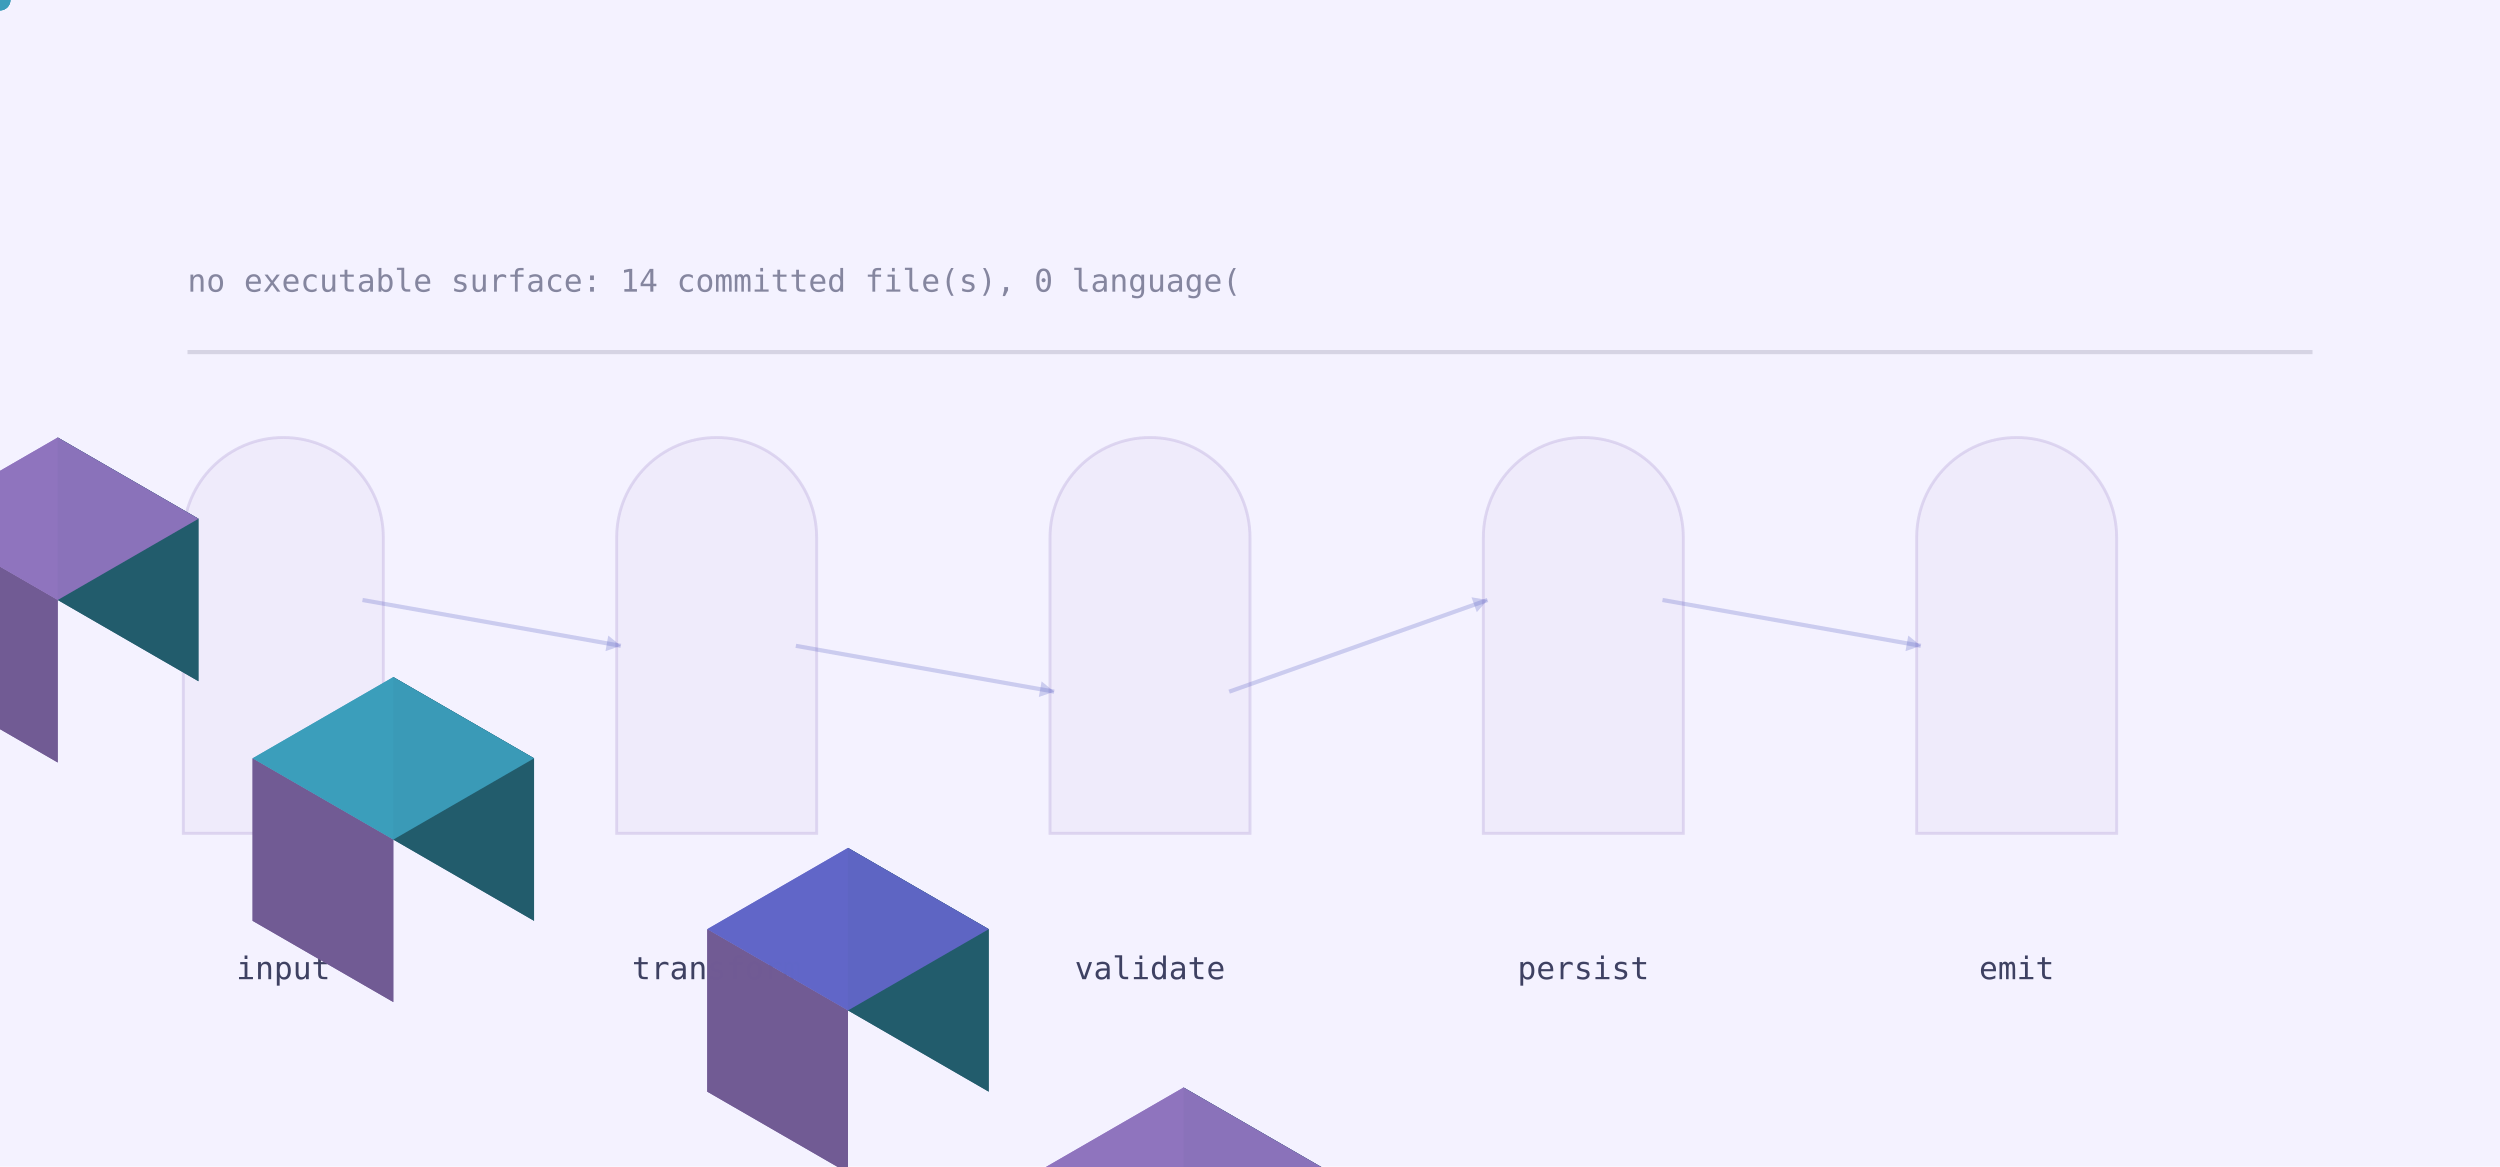
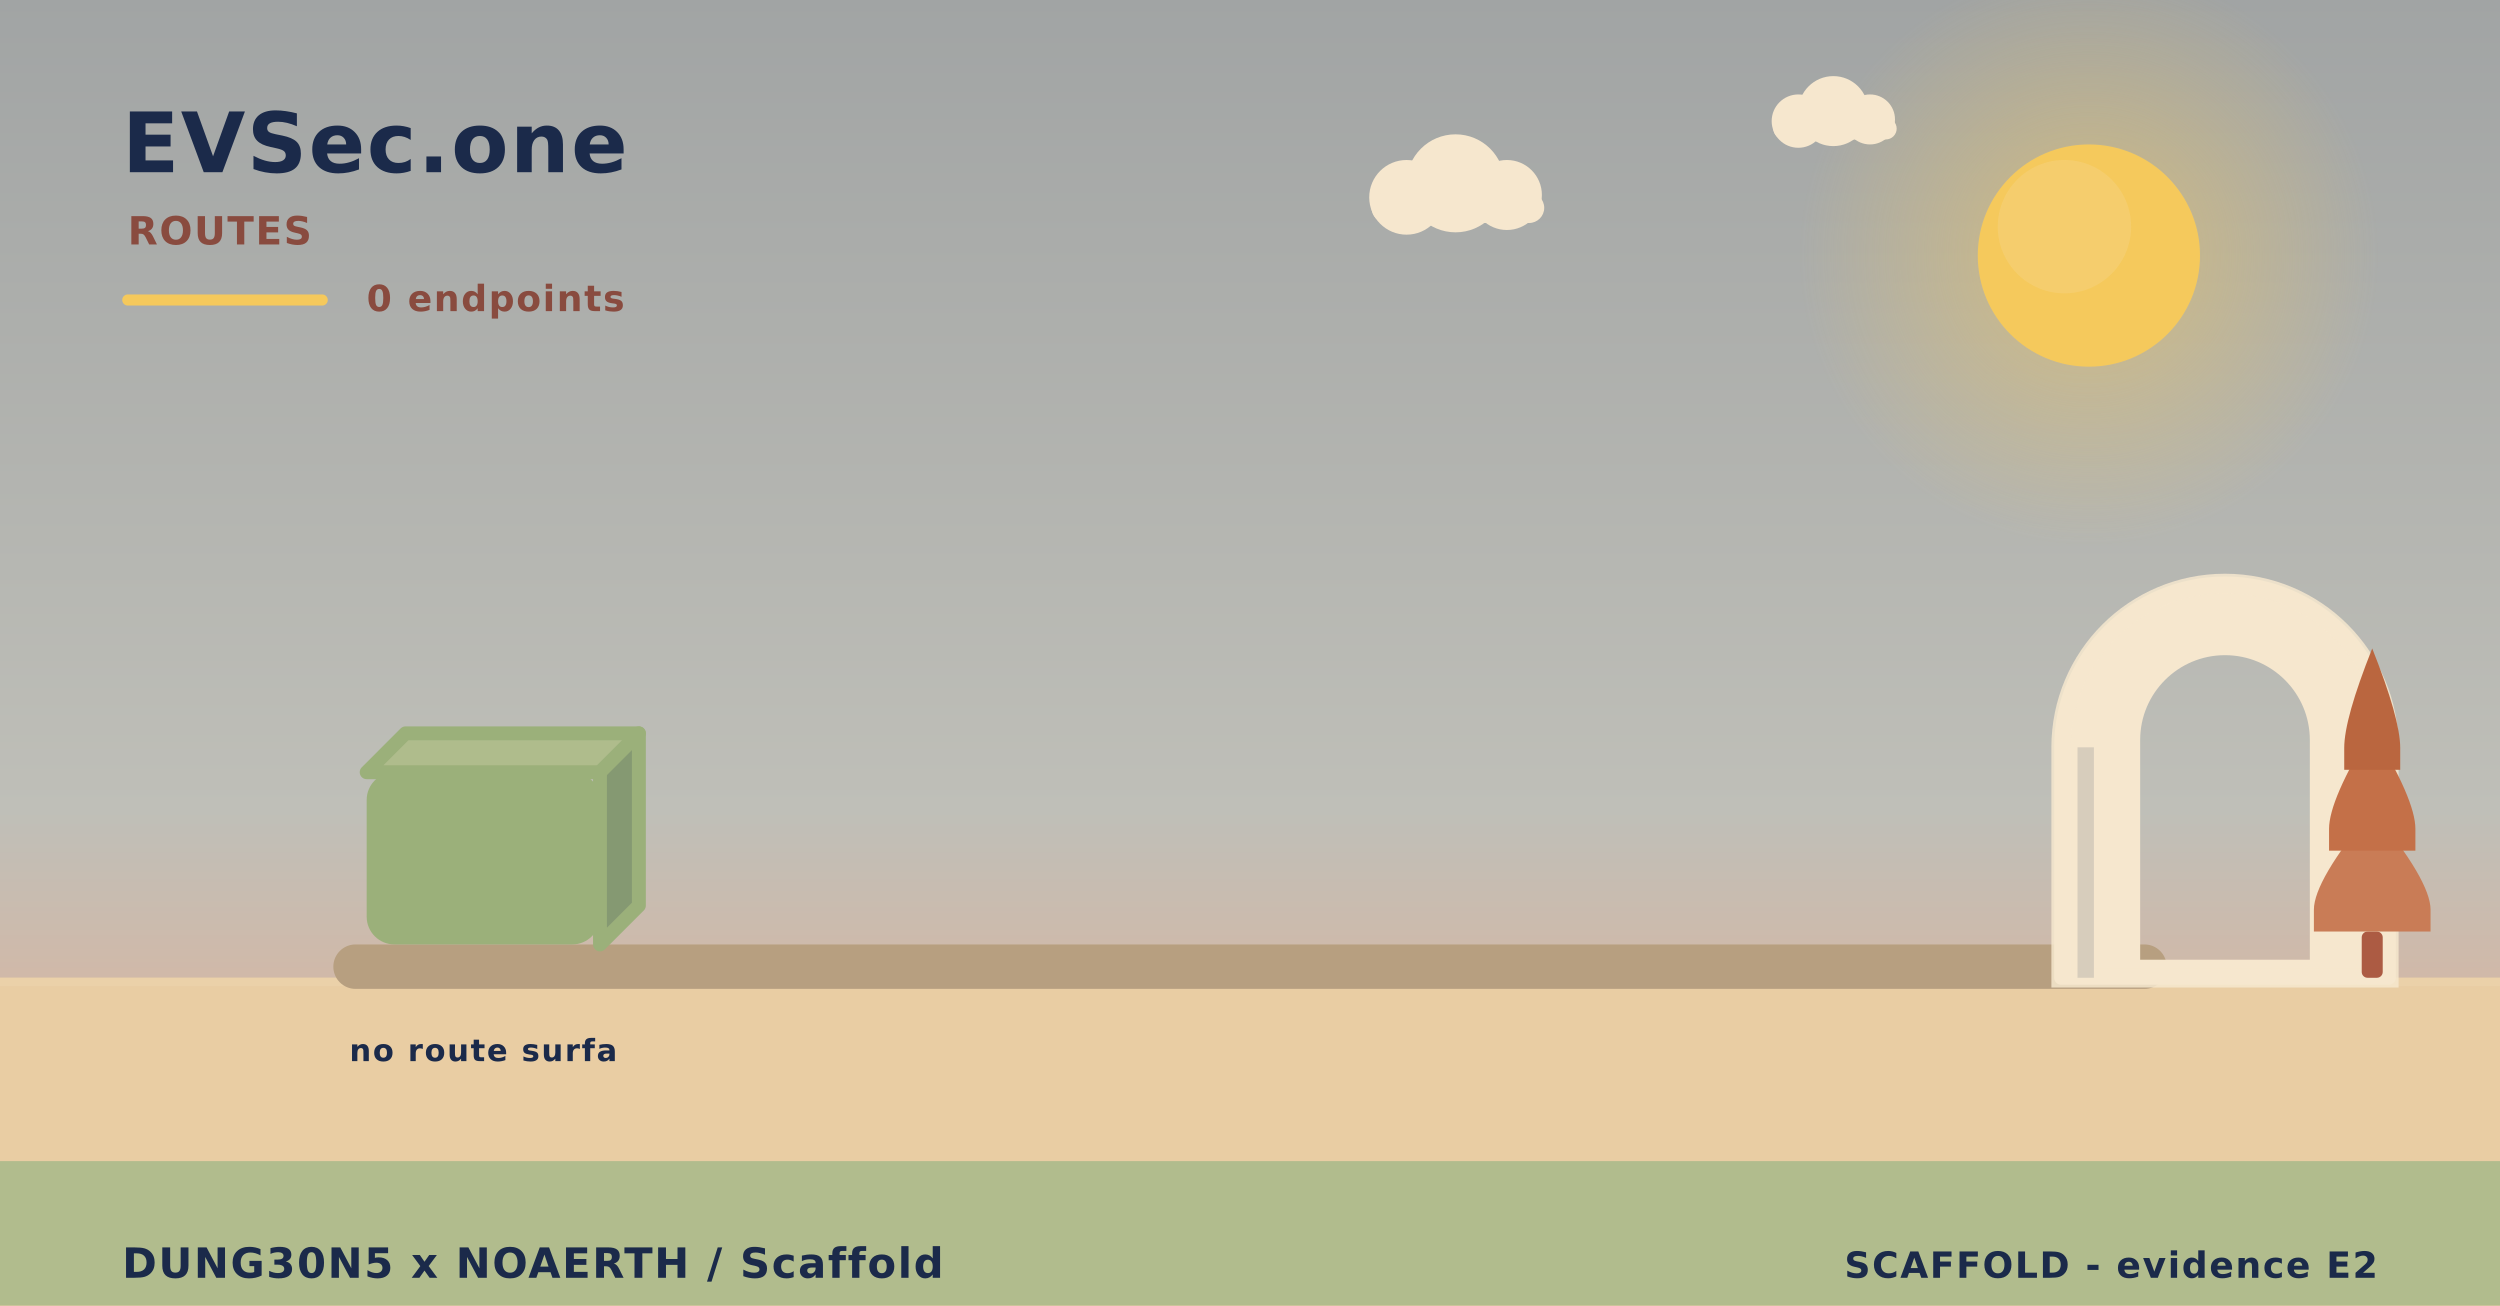
- <svg xmlns="http://www.w3.org/2000/svg" viewBox="0 0 1200 560" width="1200" height="560" role="img" aria-label="EVSec.one data flow">
-   <rect width="1200" height="560" fill="#f4f2ff" />
-   <defs>
-     <linearGradient id="gf" x1="0" y1="0" x2="1" y2="1">
-       <stop offset="0%" stop-color="#6166c7" />
-       <stop offset="100%" stop-color="#8f73be" />
-     </linearGradient>
-   </defs>
-   <path d="M88.00,400.00 L88.00,258.00 A48.00,48.00 0 0 1 184.00,258.00 L184.00,400.00 Z" fill="rgba(143,115,190,0.100)" opacity="0.55" stroke="rgba(143,115,190,0.400)" stroke-width="1.4" />
-   <polygon points="-133.37,173.00 -65.82,212.00 -65.82,134.00 -133.37,95.00" fill="#225b6c" opacity="0.95" />
-   <polygon points="-200.92,212.00 -133.37,251.00 -133.37,173.00 -200.92,134.00" fill="#705a94" opacity="0.95" />
-   <polygon points="-133.37,95.00 -65.82,134.00 -133.37,173.00 -200.92,134.00" fill="#6166c7" opacity="0.95" />
+ <svg xmlns="http://www.w3.org/2000/svg" width="900" height="470" viewBox="0 0 900 470" role="img" aria-label="EVSec.one - how data moves">
+   <linearGradient id="skyd" x1="0" y1="0" x2="0" y2="1">
+     <stop offset="0" stop-color="#a1a4a4" />
+     <stop offset="0.62" stop-color="#bfbfb8" />
+     <stop offset="1" stop-color="#f3ad8a" />
+   </linearGradient>
+   <rect width="900" height="470" fill="url(#skyd)" />
+   <radialGradient id="sund">
+     <stop offset="0.35" stop-color="#f5c95c" stop-opacity="0.34" />
+     <stop offset="1" stop-color="#f5c95c" stop-opacity="0" />
+   </radialGradient>
+   <circle cx="752" cy="92" r="104" fill="url(#sund)" />
+   <circle cx="752" cy="92" r="40" fill="#f5c95c" />
+   <circle cx="743.2" cy="81.6" r="24" fill="#f5d27e" opacity="0.5" />
  <g>
-     <polygon points="-133.37,173.00 -65.82,212.00 -65.82,134.00 -133.37,95.00" fill="#225b6c" opacity="0.95" />
-     <polygon points="-200.92,212.00 -133.37,251.00 -133.37,173.00 -200.92,134.00" fill="#705a94" opacity="0.95" />
-     <polygon points="-133.37,95.00 -65.82,134.00 -133.37,173.00 -200.92,134.00" fill="#6166c7" opacity="0.95" />
-     <animate attributeName="opacity" values="0.25;1.0;0.25" dur="5.292s" begin="0.0s" repeatCount="indefinite" />
+     <circle cx="524" cy="66" r="17.64" fill="#f6e7ce" />
+     <circle cx="506.36" cy="71.04" r="13.44" fill="#f6e7ce" />
+     <circle cx="542.48" cy="70.2" r="12.6" fill="#f6e7ce" />
+     <rect x="493.76" y="69.36" width="62.16" height="10.92" rx="5.46" fill="#f6e7ce" />
+     <animateTransform attributeName="transform" type="translate" values="0 0;24 0;0 0" dur="36s" begin="0s" repeatCount="indefinite" />
  </g>
-   <text x="136" y="470" font-family="ui-monospace,Menlo,monospace" font-size="15" fill="rgba(23,26,64,0.820)" text-anchor="middle">input</text>
-   <path d="M296.00,400.00 L296.00,258.00 A48.00,48.00 0 0 1 392.00,258.00 L392.00,400.00 Z" fill="rgba(143,115,190,0.100)" opacity="0.55" stroke="rgba(143,115,190,0.400)" stroke-width="1.4" />
-   <polygon points="27.71,288.00 95.26,327.00 95.26,249.00 27.71,210.00" fill="#225b6c" opacity="0.95" />
-   <polygon points="-39.84,327.00 27.71,366.00 27.71,288.00 -39.84,249.00" fill="#705a94" opacity="0.95" />
-   <polygon points="27.71,210.00 95.26,249.00 27.71,288.00 -39.84,249.00" fill="#8f73be" opacity="0.95" />
  <g>
-     <polygon points="27.71,288.00 95.26,327.00 95.26,249.00 27.71,210.00" fill="#225b6c" opacity="0.95" />
-     <polygon points="-39.84,327.00 27.71,366.00 27.71,288.00 -39.84,249.00" fill="#705a94" opacity="0.95" />
-     <polygon points="27.71,210.00 95.26,249.00 27.71,288.00 -39.84,249.00" fill="#8f73be" opacity="0.95" />
-     <animate attributeName="opacity" values="0.25;1.0;0.25" dur="5.292s" begin="0.4s" repeatCount="indefinite" />
+     <circle cx="660" cy="40" r="12.6" fill="#f6e7ce" />
+     <circle cx="647.4" cy="43.6" r="9.6" fill="#f6e7ce" />
+     <circle cx="673.2" cy="43" r="9" fill="#f6e7ce" />
+     <rect x="638.4" y="42.4" width="44.4" height="7.8" rx="3.9" fill="#f6e7ce" />
+     <animateTransform attributeName="transform" type="translate" values="0 0;-18 0;0 0" dur="46s" begin="3s" repeatCount="indefinite" />
  </g>
-   <text x="344" y="470" font-family="ui-monospace,Menlo,monospace" font-size="15" fill="rgba(23,26,64,0.820)" text-anchor="middle">transform</text>
-   <line x1="174.00" y1="288.00" x2="298.00" y2="310.00" stroke="rgba(97,102,199,0.500)" stroke-width="2.00" opacity="0.55" />
-   <polygon points="298.00,310.00 291.97,305.07 290.64,312.55" fill="rgba(97,102,199,0.500)" opacity="0.55" />
-   <g opacity="0.9">
-     <circle cx="0.00" cy="0.00" r="5.00" fill="#3b9dbb" opacity="1.00" />
-     <animateTransform attributeName="transform" type="translate" values="174.00,288.00 298.00,310.00" dur="4.233s" begin="0.0s" repeatCount="indefinite" />
-     <animateTransform attributeName="transform" type="translate" values="298.00,310.00 174.00,288.00" dur="4.233s" begin="2.117s" repeatCount="indefinite" />
+   <rect x="0" y="352" width="900" height="118" fill="#e9cda3" />
+   <rect x="0" y="352" width="900" height="3" fill="#ebd1a9" />
+   <text x="44" y="62" font-family="Verdana,DejaVu Sans,sans-serif" font-size="30" font-weight="700" letter-spacing="0.6" fill="#1b2a4a" text-anchor="start">EVSec.one</text>
+   <text x="46" y="88" font-family="Verdana,DejaVu Sans,sans-serif" font-size="14" font-weight="700" letter-spacing="0.6" fill="#894b3f" text-anchor="start">ROUTES</text>
+   <rect x="44" y="106" width="74" height="4" rx="2" fill="#f5c95c" />
+   <text x="132" y="112" font-family="Verdana,DejaVu Sans,sans-serif" font-size="13" font-weight="700" letter-spacing="0.6" fill="#894b3f" text-anchor="start">0 endpoints</text>
+   <rect x="120" y="340" width="660" height="16" rx="8" fill="#b79f80" />
+   <g>
+     <path d="M132,278 L216,278 L230,264 L146,264 Z" fill="#afbc8c" stroke="#9bb07a" stroke-width="5" stroke-linejoin="round" />
+     <path d="M216,278 L230,264 L230,326 L216,340 Z" fill="#859972" stroke="#9bb07a" stroke-width="5" stroke-linejoin="round" />
+     <rect x="132" y="278" width="84" height="62" rx="10" fill="#9bb07a" />
+     <animateTransform attributeName="transform" type="translate" values="0 10;0 0" dur="0.8s" begin="0s" fill="freeze" />
  </g>
-   <path d="M504.00,400.00 L504.00,258.00 A48.00,48.00 0 0 1 600.00,258.00 L600.00,400.00 Z" fill="rgba(143,115,190,0.100)" opacity="0.55" stroke="rgba(143,115,190,0.400)" stroke-width="1.4" />
-   <polygon points="188.79,403.00 256.34,442.00 256.34,364.00 188.79,325.00" fill="#225b6c" opacity="0.95" />
-   <polygon points="121.24,442.00 188.79,481.00 188.79,403.00 121.24,364.00" fill="#705a94" opacity="0.95" />
-   <polygon points="188.79,325.00 256.34,364.00 188.79,403.00 121.24,364.00" fill="#3b9dbb" opacity="0.95" />
-   <g>
-     <polygon points="188.79,403.00 256.34,442.00 256.34,364.00 188.79,325.00" fill="#225b6c" opacity="0.95" />
-     <polygon points="121.24,442.00 188.79,481.00 188.79,403.00 121.24,364.00" fill="#705a94" opacity="0.95" />
-     <polygon points="188.79,325.00 256.34,364.00 188.79,403.00 121.24,364.00" fill="#3b9dbb" opacity="0.95" />
-     <animate attributeName="opacity" values="0.25;1.0;0.25" dur="5.292s" begin="0.8s" repeatCount="indefinite" />
-   </g>
-   <text x="552" y="470" font-family="ui-monospace,Menlo,monospace" font-size="15" fill="rgba(23,26,64,0.820)" text-anchor="middle">validate</text>
-   <line x1="382.00" y1="310.00" x2="506.00" y2="332.00" stroke="rgba(97,102,199,0.500)" stroke-width="2.00" opacity="0.55" />
-   <polygon points="506.00,332.00 499.97,327.07 498.64,334.55" fill="rgba(97,102,199,0.500)" opacity="0.55" />
-   <g opacity="0.9">
-     <circle cx="0.00" cy="0.00" r="5.00" fill="#3b9dbb" opacity="1.00" />
-     <animateTransform attributeName="transform" type="translate" values="382.00,310.00 506.00,332.00" dur="4.233s" begin="0.45s" repeatCount="indefinite" />
-     <animateTransform attributeName="transform" type="translate" values="506.00,332.00 382.00,310.00" dur="4.233s" begin="2.567s" repeatCount="indefinite" />
-   </g>
-   <path d="M712.00,400.00 L712.00,258.00 A48.00,48.00 0 0 1 808.00,258.00 L808.00,400.00 Z" fill="rgba(143,115,190,0.100)" opacity="0.55" stroke="rgba(143,115,190,0.400)" stroke-width="1.4" />
-   <polygon points="407.03,485.00 474.58,524.00 474.58,446.00 407.03,407.00" fill="#225b6c" opacity="0.95" />
-   <polygon points="339.48,524.00 407.03,563.00 407.03,485.00 339.48,446.00" fill="#705a94" opacity="0.95" />
-   <polygon points="407.03,407.00 474.58,446.00 407.03,485.00 339.48,446.00" fill="#6166c7" opacity="0.95" />
-   <g>
-     <polygon points="407.03,485.00 474.58,524.00 474.58,446.00 407.03,407.00" fill="#225b6c" opacity="0.95" />
-     <polygon points="339.48,524.00 407.03,563.00 407.03,485.00 339.48,446.00" fill="#705a94" opacity="0.95" />
-     <polygon points="407.03,407.00 474.58,446.00 407.03,485.00 339.48,446.00" fill="#6166c7" opacity="0.95" />
-     <animate attributeName="opacity" values="0.25;1.0;0.25" dur="5.292s" begin="1.2s" repeatCount="indefinite" />
-   </g>
-   <text x="760" y="470" font-family="ui-monospace,Menlo,monospace" font-size="15" fill="rgba(23,26,64,0.820)" text-anchor="middle">persist</text>
-   <line x1="590.00" y1="332.00" x2="714.00" y2="288.00" stroke="rgba(97,102,199,0.500)" stroke-width="2.00" opacity="0.55" />
-   <polygon points="714.00,288.00 706.32,286.69 708.86,293.86" fill="rgba(97,102,199,0.500)" opacity="0.55" />
-   <g opacity="0.9">
-     <circle cx="0.00" cy="0.00" r="5.00" fill="#3b9dbb" opacity="1.00" />
-     <animateTransform attributeName="transform" type="translate" values="590.00,332.00 714.00,288.00" dur="4.233s" begin="0.9s" repeatCount="indefinite" />
-     <animateTransform attributeName="transform" type="translate" values="714.00,288.00 590.00,332.00" dur="4.233s" begin="3.017s" repeatCount="indefinite" />
-   </g>
-   <path d="M920.00,400.00 L920.00,258.00 A48.00,48.00 0 0 1 1016.00,258.00 L1016.00,400.00 Z" fill="rgba(143,115,190,0.100)" opacity="0.55" stroke="rgba(143,115,190,0.400)" stroke-width="1.4" />
-   <polygon points="568.11,600.00 635.66,639.00 635.66,561.00 568.11,522.00" fill="#225b6c" opacity="0.95" />
-   <polygon points="500.56,639.00 568.11,678.00 568.11,600.00 500.56,561.00" fill="#705a94" opacity="0.95" />
-   <polygon points="568.11,522.00 635.66,561.00 568.11,600.00 500.56,561.00" fill="#8f73be" opacity="0.95" />
-   <g>
-     <polygon points="568.11,600.00 635.66,639.00 635.66,561.00 568.11,522.00" fill="#225b6c" opacity="0.95" />
-     <polygon points="500.56,639.00 568.11,678.00 568.11,600.00 500.56,561.00" fill="#705a94" opacity="0.95" />
-     <polygon points="568.11,522.00 635.66,561.00 568.11,600.00 500.56,561.00" fill="#8f73be" opacity="0.95" />
-     <animate attributeName="opacity" values="0.25;1.0;0.25" dur="5.292s" begin="1.6s" repeatCount="indefinite" />
-   </g>
-   <text x="968" y="470" font-family="ui-monospace,Menlo,monospace" font-size="15" fill="rgba(23,26,64,0.820)" text-anchor="middle">emit</text>
-   <line x1="798.00" y1="288.00" x2="922.00" y2="310.00" stroke="rgba(97,102,199,0.500)" stroke-width="2.00" opacity="0.55" />
-   <polygon points="922.00,310.00 915.97,305.07 914.64,312.55" fill="rgba(97,102,199,0.500)" opacity="0.55" />
-   <g opacity="0.9">
-     <circle cx="0.00" cy="0.00" r="5.00" fill="#3b9dbb" opacity="1.00" />
-     <animateTransform attributeName="transform" type="translate" values="798.00,288.00 922.00,310.00" dur="4.233s" begin="1.35s" repeatCount="indefinite" />
-     <animateTransform attributeName="transform" type="translate" values="922.00,310.00 798.00,288.00" dur="4.233s" begin="3.467s" repeatCount="indefinite" />
-   </g>
-   <rect x="90.00" y="168.00" width="1020.00" height="2.00" rx="0.00" fill="rgba(23,26,64,0.140)" opacity="1.00" />
-   <text x="90" y="140" font-family="ui-monospace,Menlo,monospace" font-size="15" fill="rgba(23,26,64,0.500)">no executable surface: 14 committed file(s), 0 language(</text>
+   <text x="174" y="382" font-family="Verdana,DejaVu Sans,sans-serif" font-size="11" font-weight="700" letter-spacing="0.6" fill="#1b2a4a" text-anchor="middle">no route surfa</text>
+   <path d="M742,352 L742,269.04 A59,59 0 0 1 860,269.04 L860,352 Z M767.96,348 L767.96,266.4 A33.04,33.04 0 0 1 834.04,266.4 L834.04,348 Z" fill="#f6e7ce" fill-rule="evenodd" stroke="#f6e7ce" stroke-width="5" stroke-linejoin="round" />
+   <path d="M742,352 L742,269.04 A59,59 0 0 1 860,269.04 L860,352 Z" fill="none" stroke="#f6e7ce" stroke-width="7" stroke-linecap="round" opacity="0.85" />
+   <rect x="747.9" y="269.04" width="5.9" height="82.96" fill="#d7cdbc" />
+   <rect x="850.22" y="335.36" width="7.56" height="16.64" rx="2.1" fill="#ac5b43" />
+   <path d="M854,291.68 Q833,317.01 833,327.5 Q833,335.36 833,335.36 L875,335.36 Q875,335.36 875,327.5 Q875,317.01 854,291.68 Z" fill="#c97c56" />
+   <path d="M854,262.56 Q838.46,287.89 838.46,298.38 Q838.46,306.24 838.46,306.24 L869.54,306.24 Q869.54,306.24 869.54,298.38 Q869.54,287.89 854,262.56 Z" fill="#c47048" />
+   <path d="M854,233.44 Q843.92,258.77 843.92,269.26 Q843.92,277.12 843.92,277.12 L864.08,277.12 Q864.08,277.12 864.08,269.26 Q864.08,258.77 854,233.44 Z" fill="#ba663f" />
+   <rect x="0" y="418" width="900" height="52" rx="0" fill="#adbb8b" opacity="0.94" />
+   <text x="44" y="460" font-family="Verdana,DejaVu Sans,sans-serif" font-size="15" font-weight="700" letter-spacing="0.6" fill="#1b2a4a" text-anchor="start">DUNG30N5 x NOAERTH  /  Scaffold</text>
+   <text x="856" y="460" font-family="Verdana,DejaVu Sans,sans-serif" font-size="13" font-weight="700" letter-spacing="0.6" fill="#1b2a4a" text-anchor="end">SCAFFOLD  -  evidence E2</text>
</svg>
